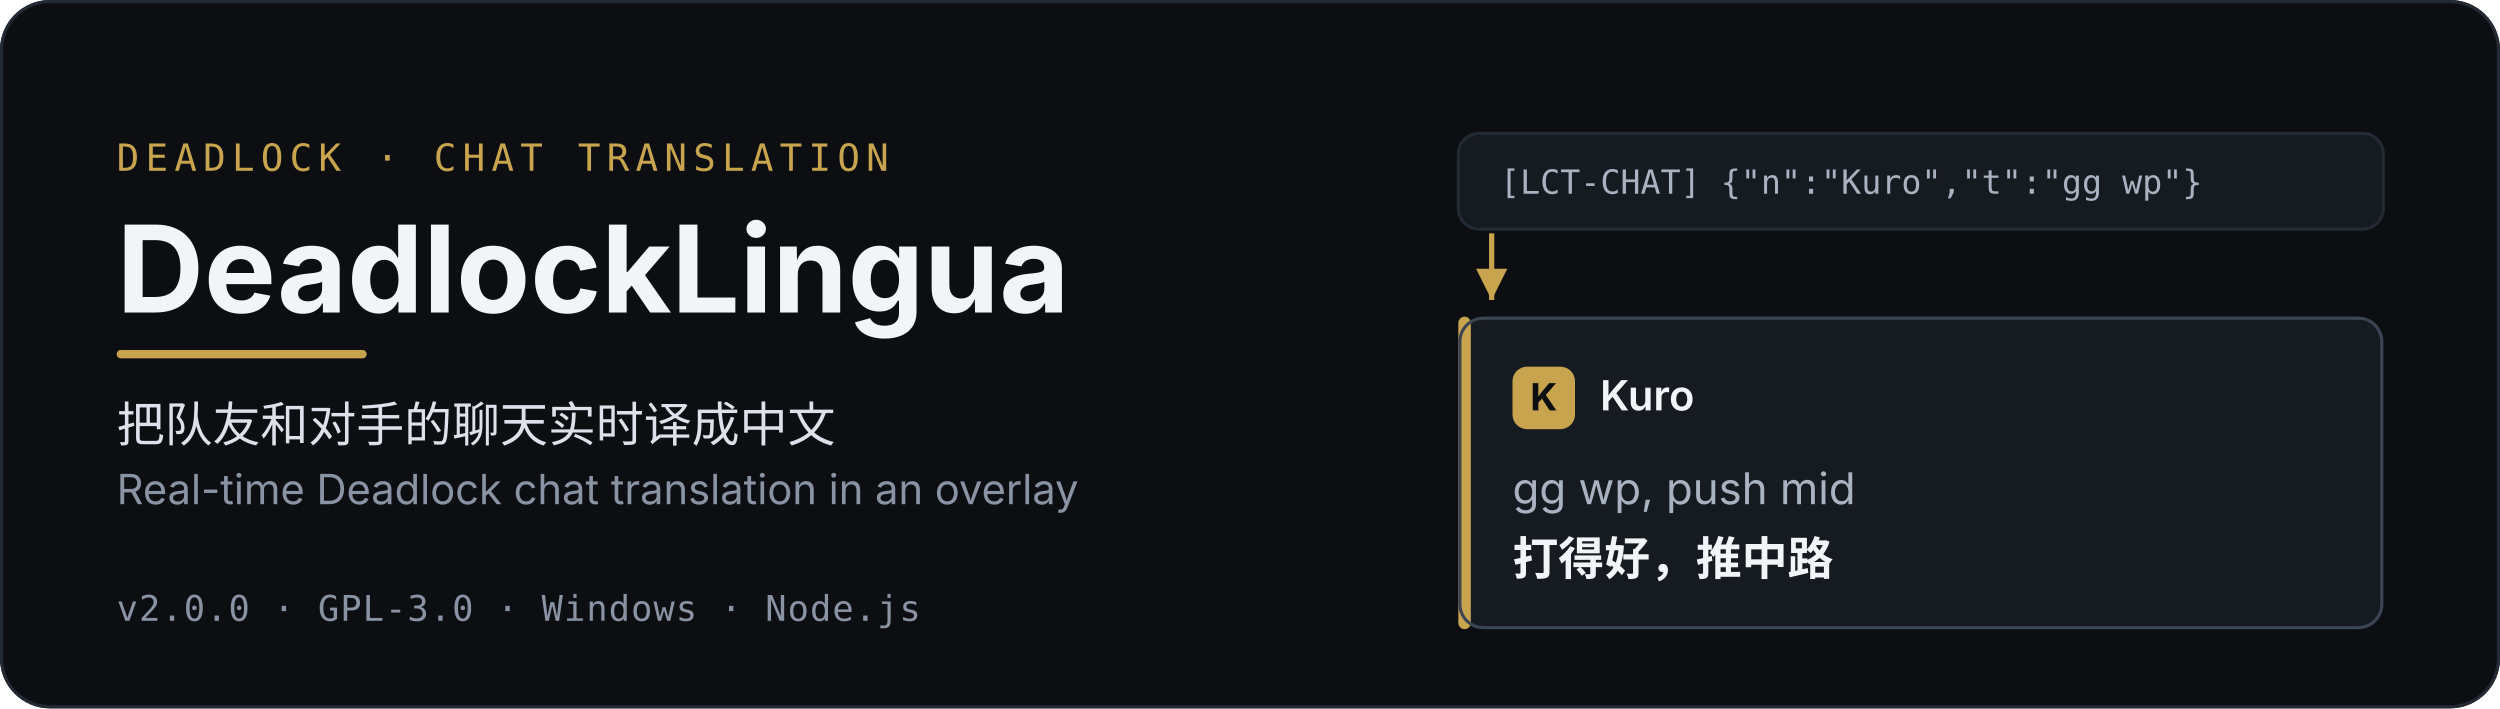
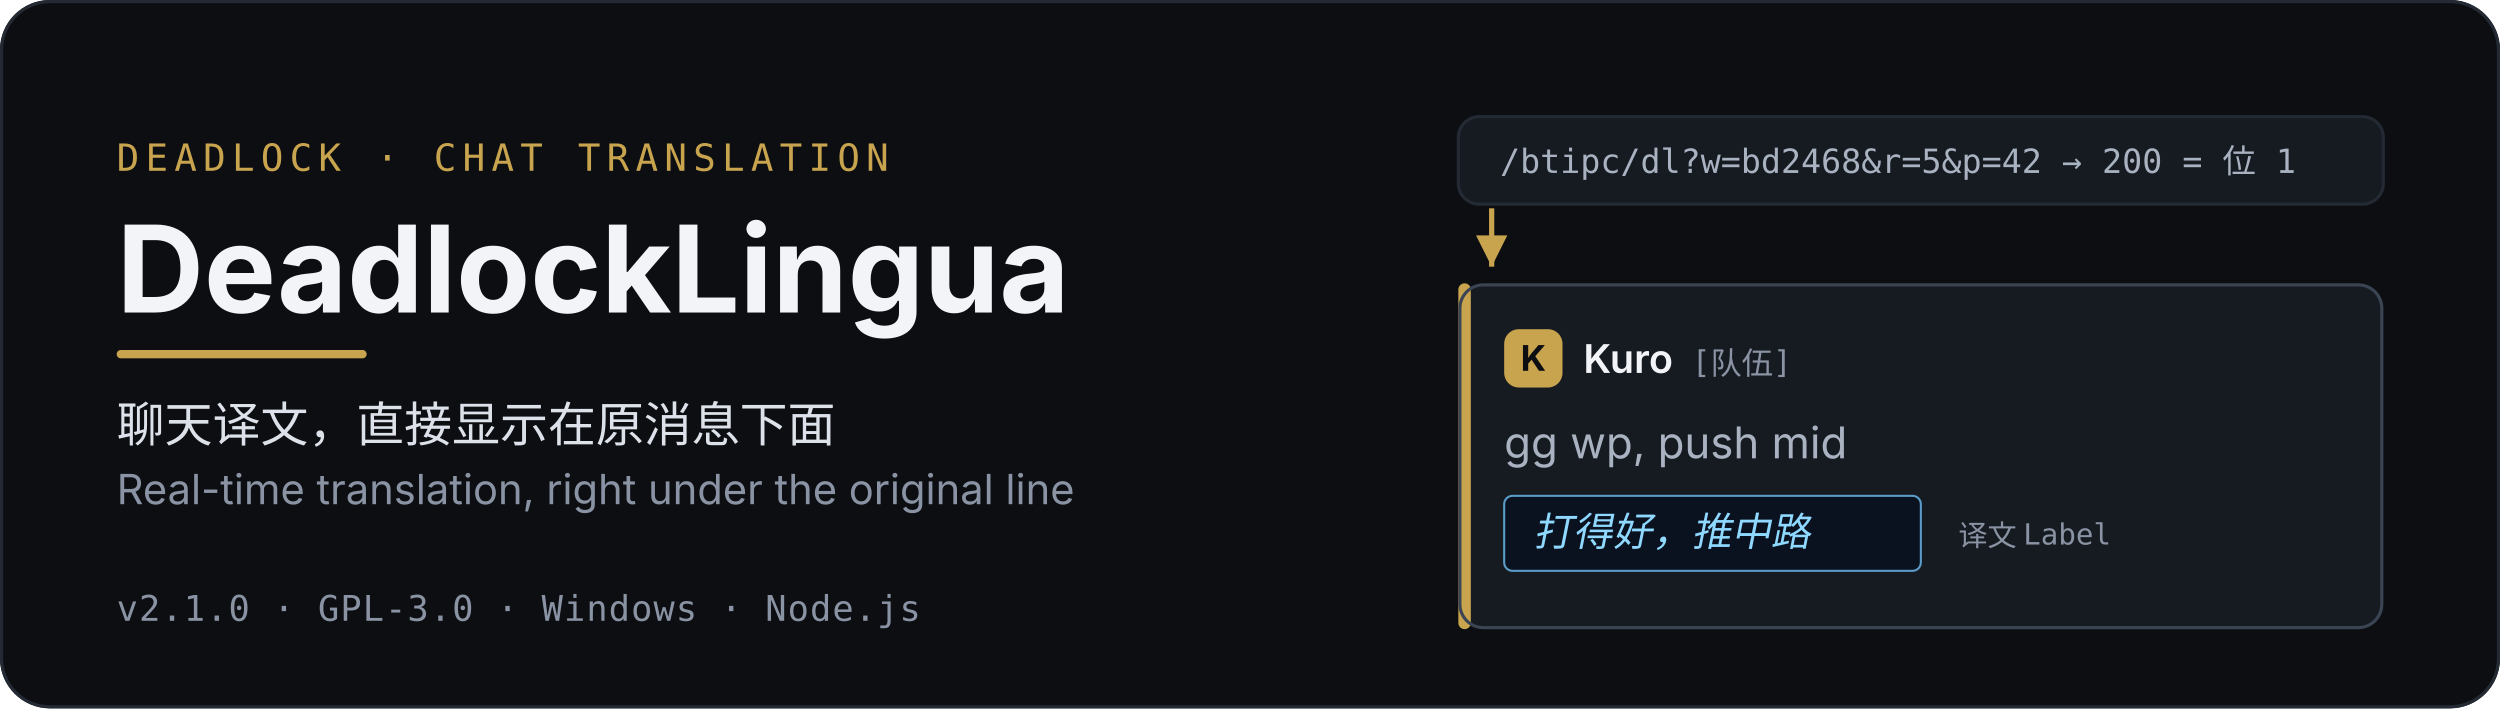
<svg xmlns="http://www.w3.org/2000/svg" width="1200" height="340" viewBox="0 0 1200 340" role="img" aria-labelledby="heroTitle heroDesc">
  <defs>
    <marker id="heroArrow" markerWidth="8" markerHeight="8" refX="6" refY="3" orient="auto" markerUnits="strokeWidth">
      <path d="M0 0 L6 3 L0 6 z" fill="#C9A44E" />
    </marker>
  </defs>
  <rect x="0" y="0" width="1200" height="340" rx="24" fill="#0C0E12" />
  <rect x="0.75" y="0.75" width="1198.5" height="338.5" rx="23.25" fill="none" stroke="#232A34" stroke-width="1.5" />
  <g id="title-block">
    <text x="56" y="82" font-family="ui-monospace, SFMono-Regular, Menlo, Consolas, monospace" font-size="18" letter-spacing="3" fill="#C9A44E">DEADLOCK · CHAT TRANSLATION</text>
    <text x="56" y="150" font-family="-apple-system, BlinkMacSystemFont, 'Segoe UI', 'PingFang SC', 'Microsoft YaHei', sans-serif" font-size="58" font-weight="700" fill="#F2F4F8">DeadlockLingua</text>
    <rect x="56" y="168" width="120" height="4" rx="2" fill="#C9A44E" />
-     <text x="56" y="212" font-family="-apple-system, BlinkMacSystemFont, 'Segoe UI', 'PingFang SC', 'Microsoft YaHei', sans-serif" font-size="23" fill="#DDE2EA">把队友和对手的聊天实时译成中文</text>
-     <text x="56" y="242" font-family="-apple-system, BlinkMacSystemFont, 'Segoe UI', sans-serif" font-size="20" fill="#8A93A3">Real-time Deadlock chat translation in an overlay</text>
-     <text x="56" y="298" font-family="ui-monospace, SFMono-Regular, Menlo, Consolas, monospace" font-size="17" letter-spacing="0.5" fill="#8A93A3">v2.0.0 · GPL-3.0 · Windows · Node.js</text>
+     <text x="56" y="212" font-family="-apple-system, BlinkMacSystemFont, 'Segoe UI', 'PingFang SC', 'Microsoft YaHei', sans-serif" font-size="23" fill="#DDE2EA">聊天译文，直接显示在原消息下面</text>
+     <text x="56" y="242" font-family="-apple-system, BlinkMacSystemFont, 'Segoe UI', sans-serif" font-size="20" fill="#8A93A3">Real-time translation, right under the original line</text>
+     <text x="56" y="298" font-family="ui-monospace, SFMono-Regular, Menlo, Consolas, monospace" font-size="17" letter-spacing="0.5" fill="#8A93A3">v2.1.0 · GPL-3.0 · Windows · Node.js</text>
  </g>
  <g id="project-proof">
-     <rect x="700" y="64" width="444" height="46" rx="10" fill="#161A21" stroke="#232A34" stroke-width="1.5" />
-     <text x="720" y="93" font-family="ui-monospace, SFMono-Regular, Menlo, Consolas, monospace" font-size="16" fill="#A9B2C0">[LCT-CHAT] {"n":"Kuro","t":"gg wp"}</text>
-     <path d="M716 112 L716 144" stroke="#C9A44E" stroke-width="2.5" marker-end="url(#heroArrow)" />
-     <rect x="700" y="152" width="444" height="150" rx="12" fill="#161A21" />
-     <rect x="700" y="152" width="6" height="150" rx="3" fill="#C9A44E" />
-     <rect x="700.75" y="152.75" width="442.5" height="148.5" rx="11.25" fill="none" stroke="#3A4453" stroke-width="1.5" />
-     <rect x="726" y="176" width="30" height="30" rx="7" fill="#C9A44E" />
-     <text x="741" y="197" text-anchor="middle" font-family="-apple-system, BlinkMacSystemFont, 'Segoe UI', sans-serif" font-size="18" font-weight="700" fill="#0C0E12">K</text>
-     <text x="768" y="197" font-family="-apple-system, BlinkMacSystemFont, 'Segoe UI', 'PingFang SC', 'Microsoft YaHei', sans-serif" font-size="20" font-weight="600" fill="#F2F4F8">Kuro</text>
-     <text x="726" y="242" font-family="-apple-system, BlinkMacSystemFont, 'Segoe UI', sans-serif" font-size="21" fill="#A9B2C0">gg wp, push mid</text>
-     <text x="726" y="276" font-family="-apple-system, BlinkMacSystemFont, 'Segoe UI', 'PingFang SC', 'Microsoft YaHei', sans-serif" font-size="22" font-weight="600" fill="#F2F4F8">打得好，推中路</text>
+     <rect x="700" y="56" width="444" height="42" rx="10" fill="#161A21" stroke="#232A34" stroke-width="1.5" />
+     <text x="720" y="83" font-family="ui-monospace, SFMono-Regular, Menlo, Consolas, monospace" font-size="16" fill="#A9B2C0">/btipc/dl?w=bd2468&amp;r=5&amp;p=42 → 200 = 位 1</text>
+     <path d="M716 100 L716 128" stroke="#C9A44E" stroke-width="2.5" marker-end="url(#heroArrow)" />
+     <rect x="700" y="136" width="444" height="166" rx="12" fill="#161A21" />
+     <rect x="700" y="136" width="6" height="166" rx="3" fill="#C9A44E" />
+     <rect x="700.75" y="136.75" width="442.5" height="164.5" rx="11.25" fill="none" stroke="#3A4453" stroke-width="1.5" />
+     <rect x="722" y="158" width="28" height="28" rx="7" fill="#C9A44E" />
+     <text x="736" y="178" text-anchor="middle" font-family="-apple-system, BlinkMacSystemFont, 'Segoe UI', sans-serif" font-size="17" font-weight="700" fill="#0C0E12">K</text>
+     <text x="760" y="179" font-family="-apple-system, BlinkMacSystemFont, 'Segoe UI', 'PingFang SC', 'Microsoft YaHei', sans-serif" font-size="19" font-weight="600" fill="#F2F4F8">Kuro</text>
+     <text x="812" y="179" font-family="ui-monospace, SFMono-Regular, Menlo, Consolas, monospace" font-size="15" fill="#8A93A3">[队伍]</text>
+     <text x="722" y="220" font-family="-apple-system, BlinkMacSystemFont, 'Segoe UI', sans-serif" font-size="21" fill="#A9B2C0">gg wp, push mid</text>
+     <rect x="722" y="238" width="200" height="36" rx="4" fill="#0A1220" stroke="#5A9DC8" stroke-width="1" />
+     <text x="736" y="262" font-family="-apple-system, BlinkMacSystemFont, 'Segoe UI', 'PingFang SC', 'Microsoft YaHei', sans-serif" font-size="19" font-style="italic" fill="#8FD8FF">打得好，推中路</text>
+     <text x="940" y="262" font-family="ui-monospace, SFMono-Regular, Menlo, Consolas, monospace" font-size="14" fill="#8A93A3">译文 Label</text>
  </g>
</svg>
